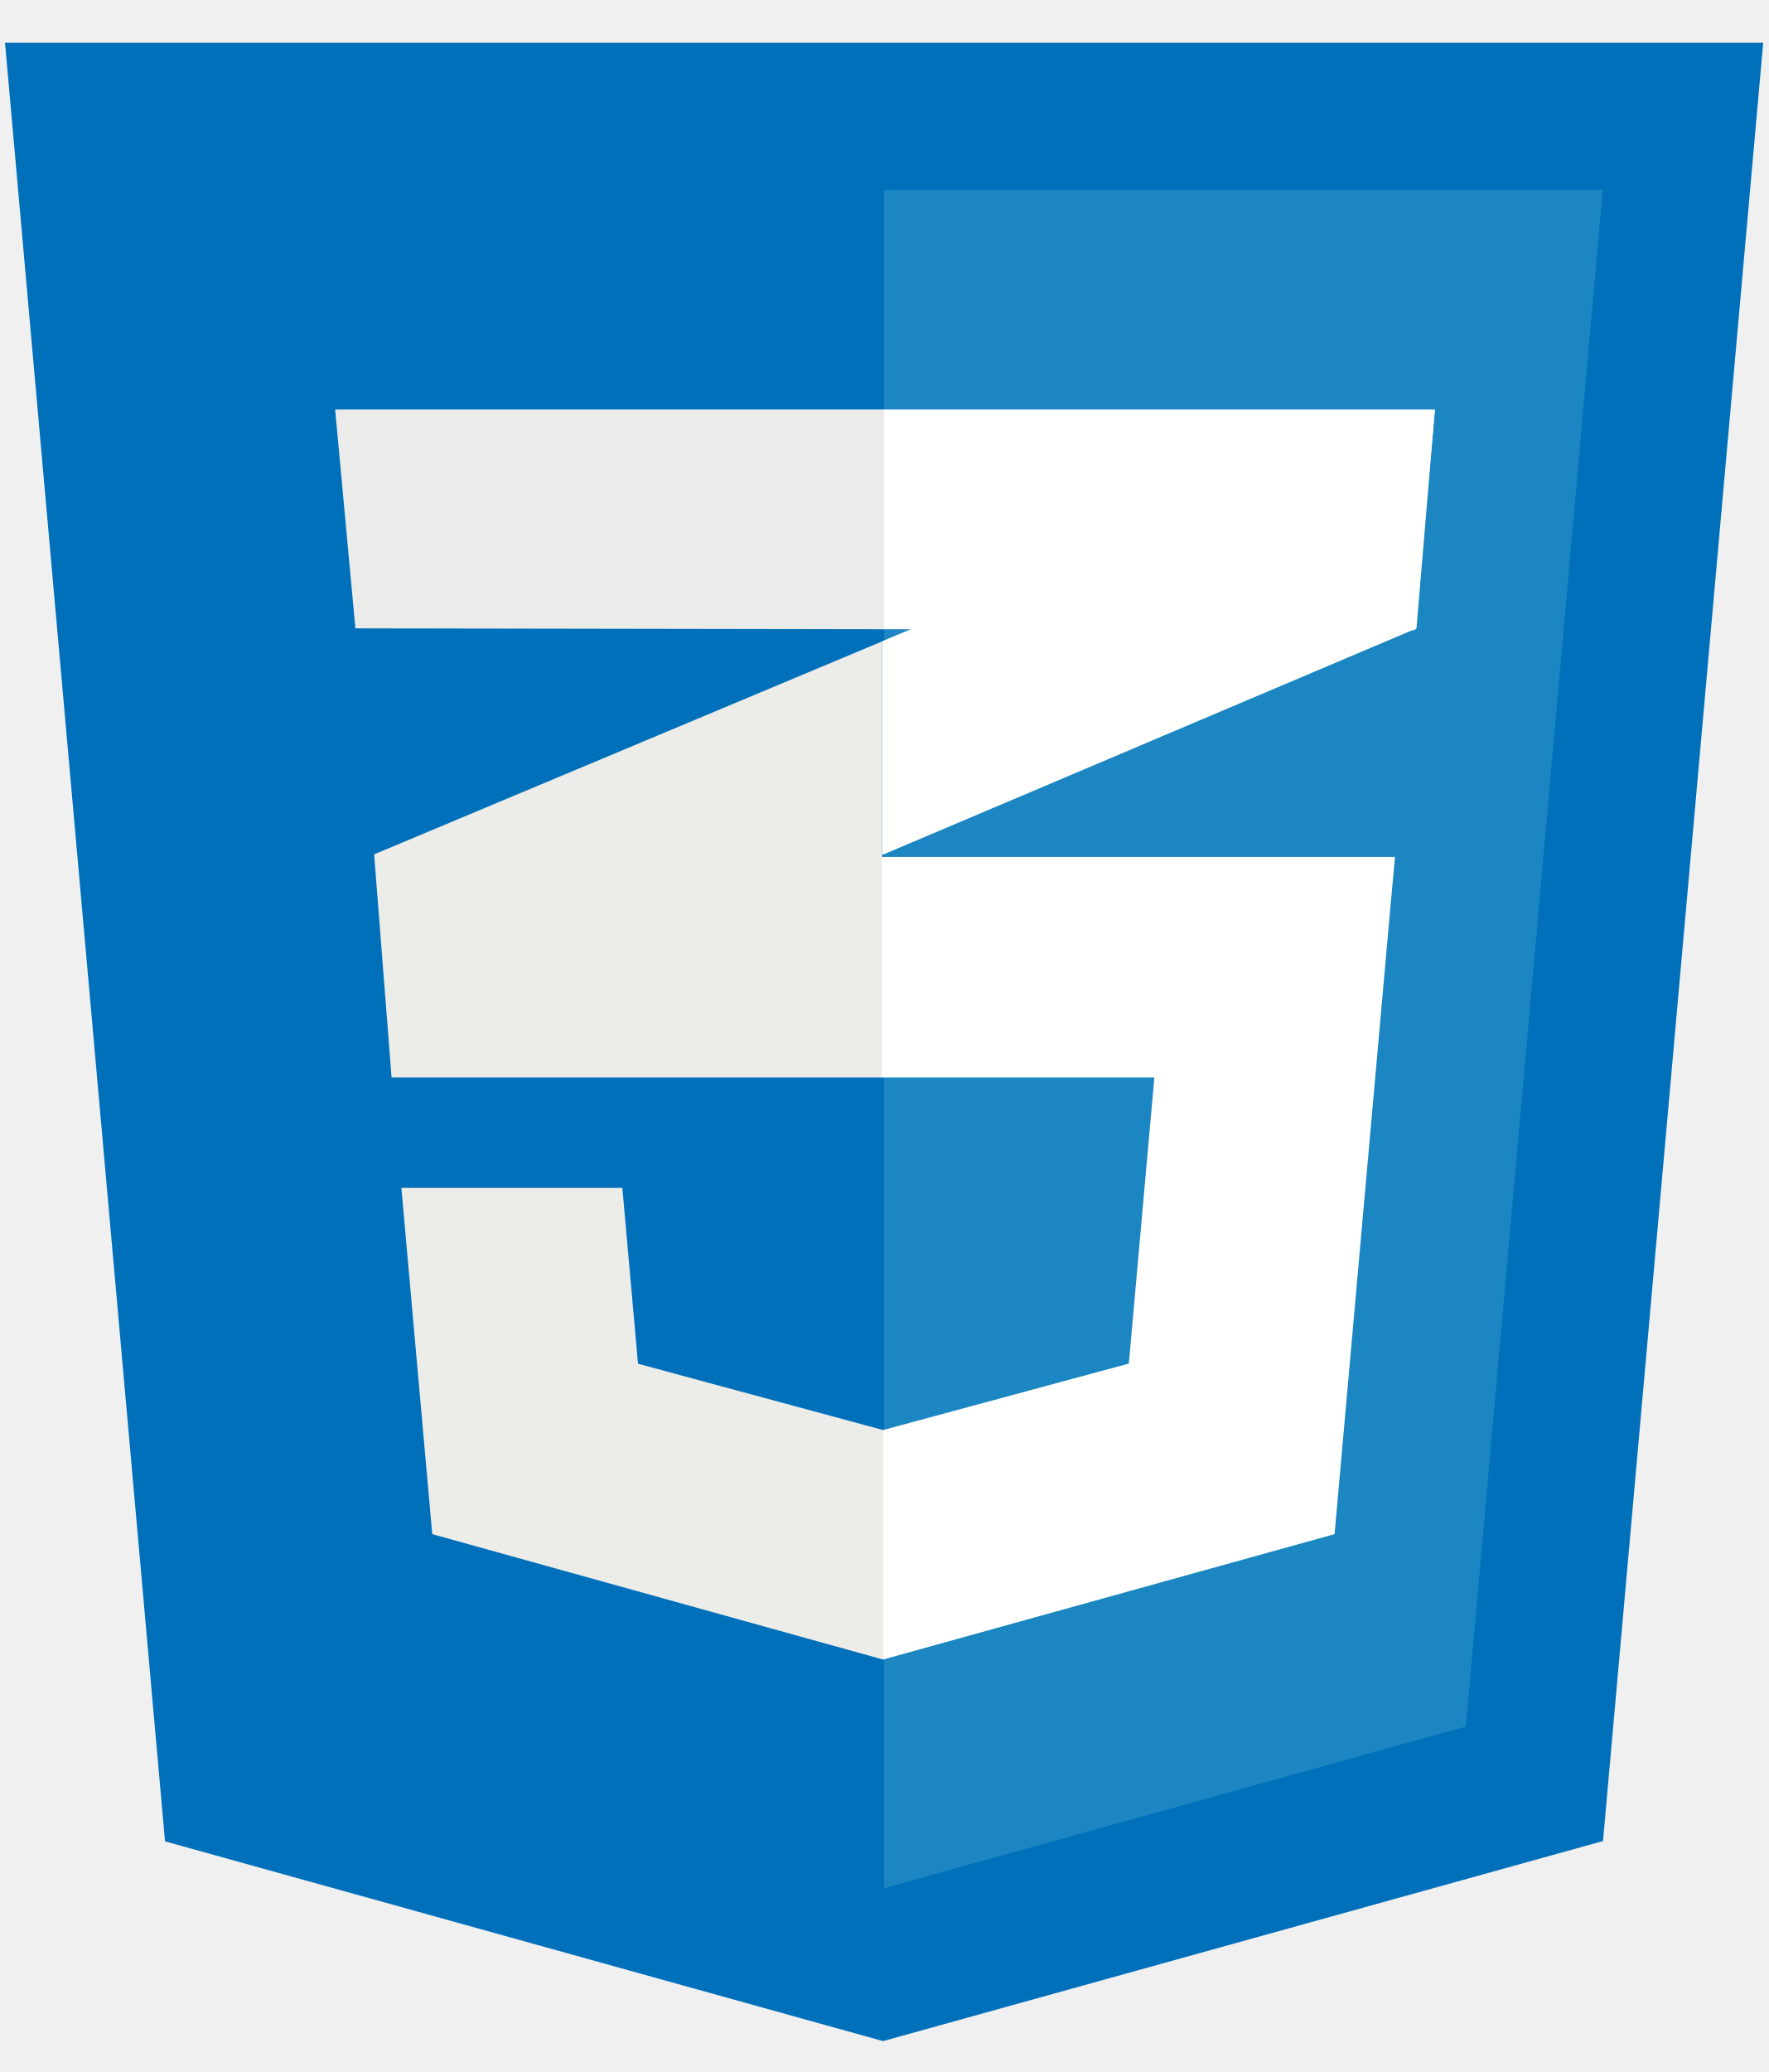
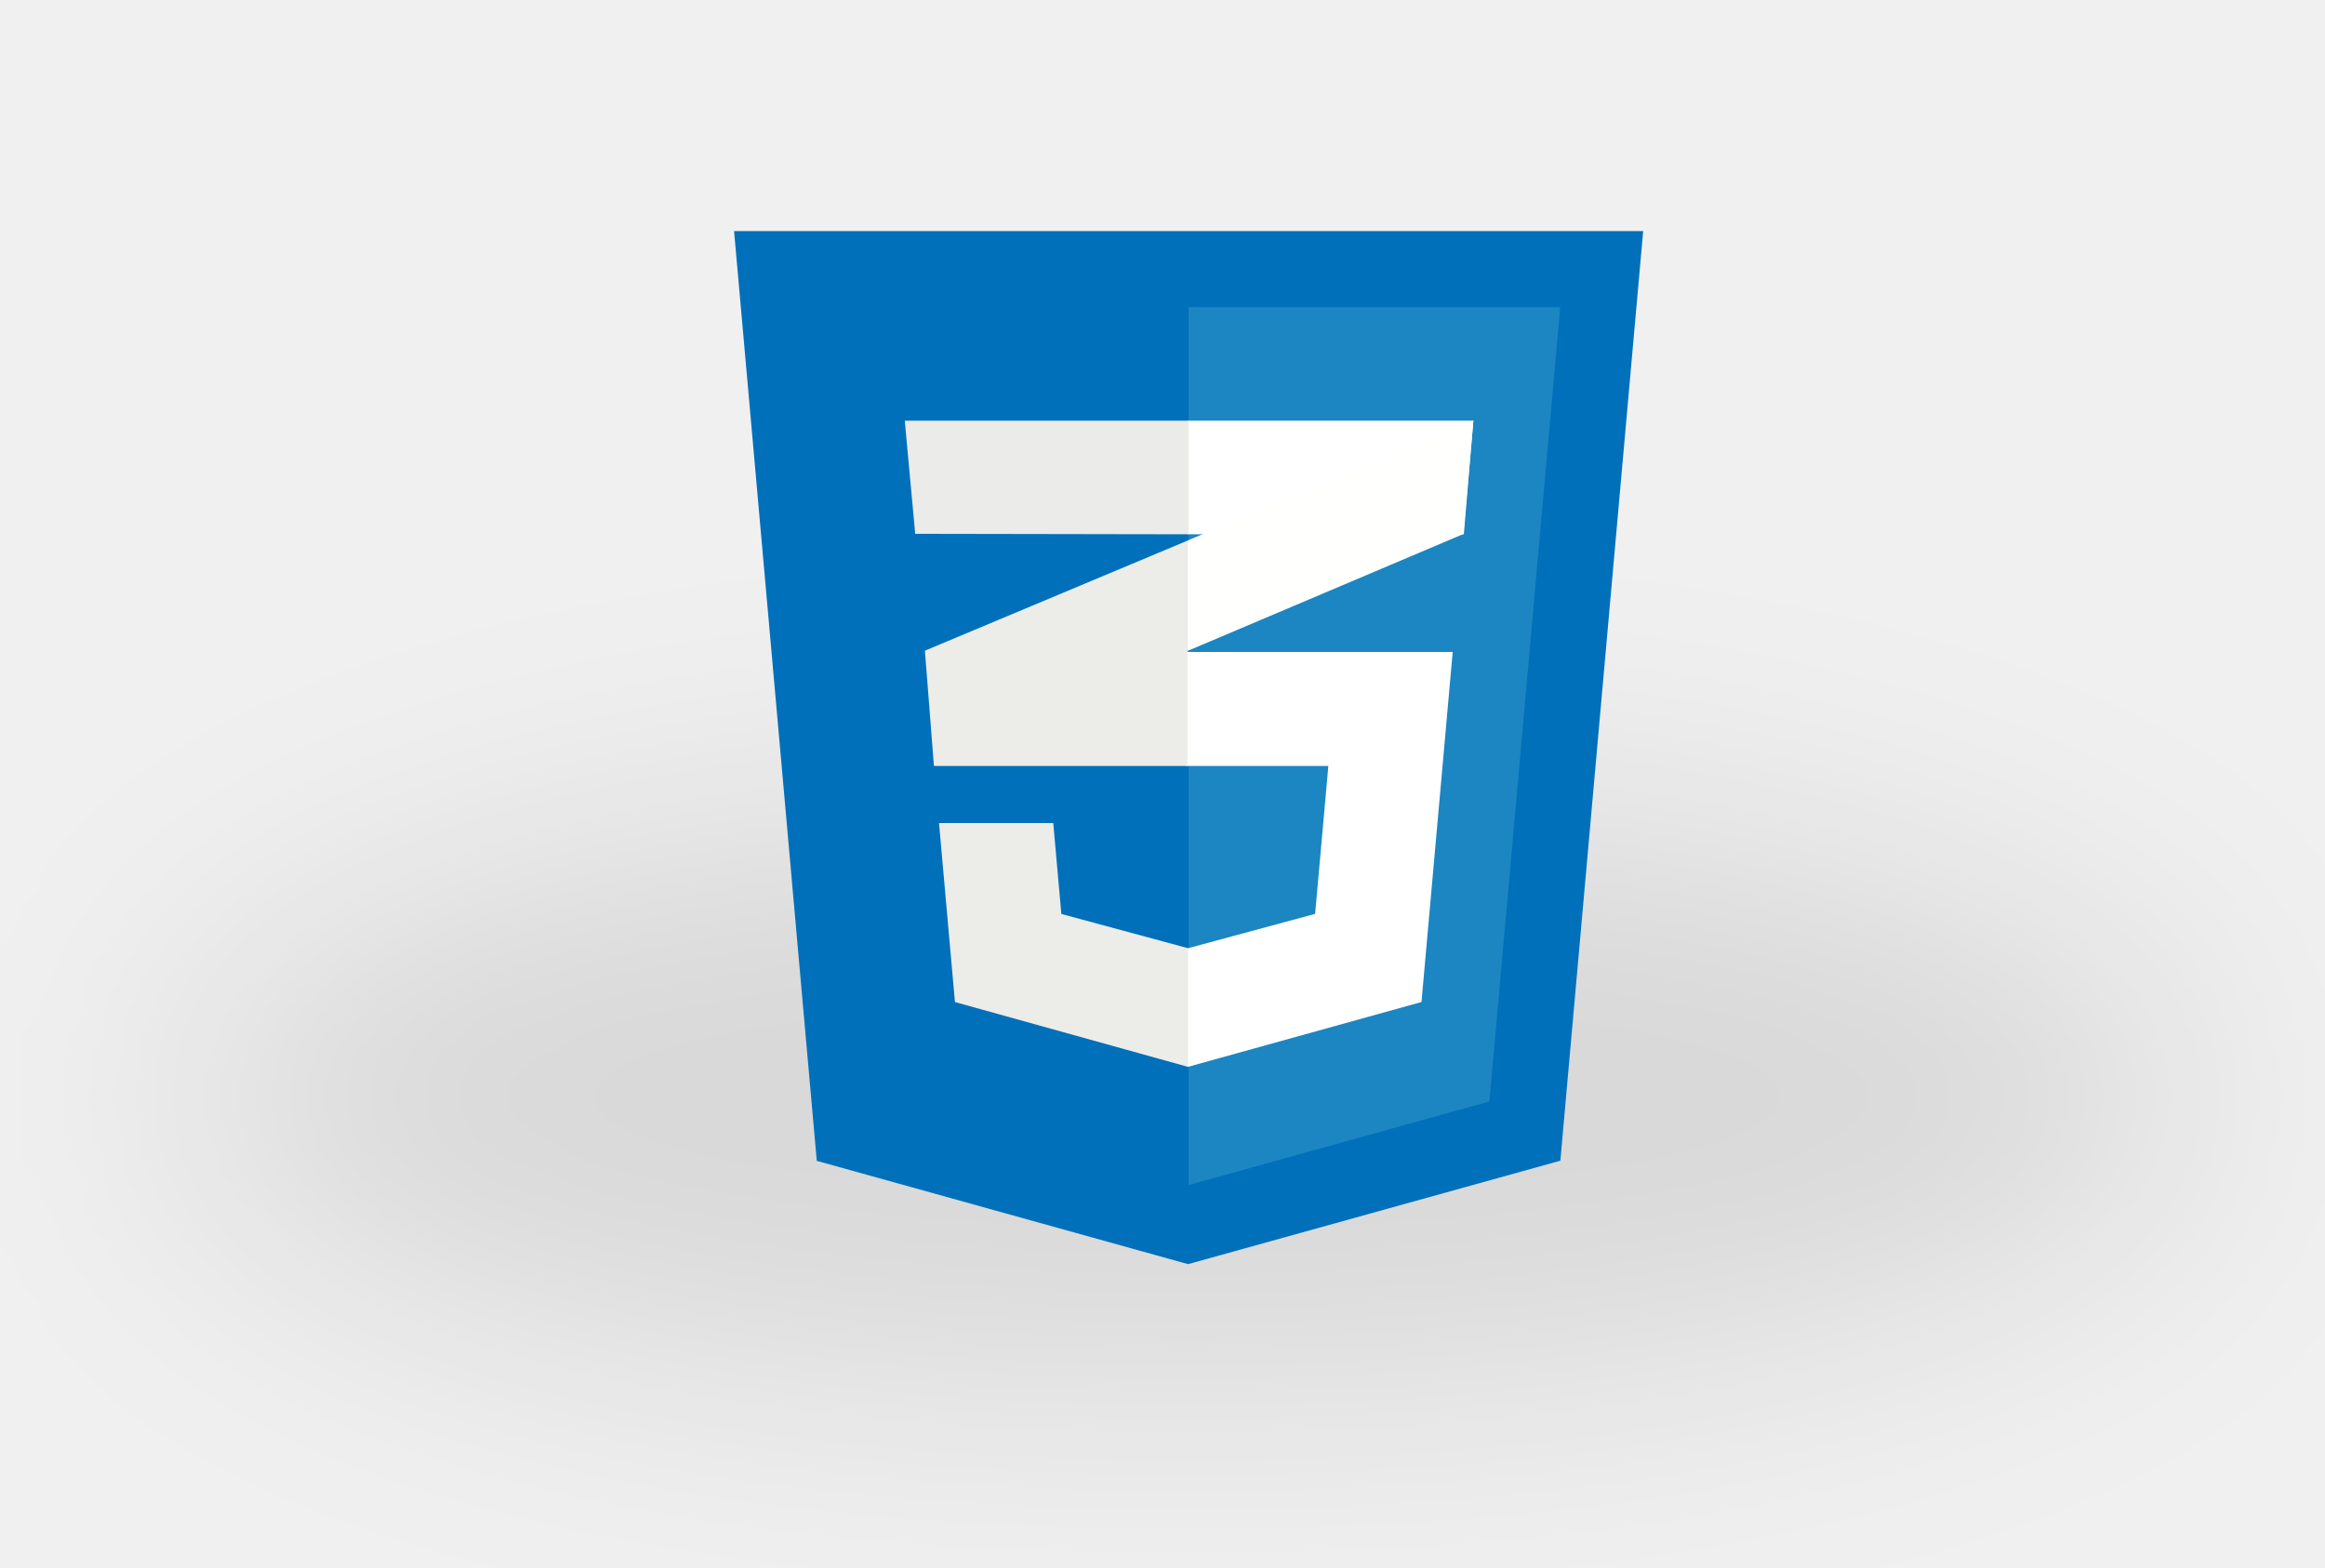
- <svg xmlns="http://www.w3.org/2000/svg" width="35px" height="41px" viewBox="0 0 35 41" version="1.1">
-   <defs />
-   <g id="Page-1" stroke="none" stroke-width="1" fill="none" fill-rule="evenodd">
-     <g id="css" transform="translate(0.042267, 0.784761)">
-       <path d="M3.224,35.651 L0.057,0.062 L34.857,0.062 L31.686,35.645 L17.436,39.604 L3.224,35.651" id="Fill-1" fill="#0070BA" />
-       <path d="M17.457,36.578 L28.972,33.38 L31.682,2.972 L17.457,2.972 L17.457,36.578" id="Fill-2" fill="#1B86C1" />
-       <path d="M17.457,27.507 L17.438,27.513 L12.586,26.2 L12.276,22.719 L7.902,22.719 L8.513,29.572 L17.437,32.054 L17.457,32.049 L17.457,27.507" id="Fill-4" fill="#ECECE9" />
-       <path d="M17.362,20.536 L22.806,20.536 L22.301,26.197 L17.442,27.511 L17.442,32.052 L26.373,29.572 L27.462,17.344 L27.569,16.172 L17.362,16.172 L17.362,20.536 Z" id="Fill-9" fill="#FFFFFF" />
-       <path d="M17.417,11.666 L27.969,11.683 L28.056,10.701 L28.255,8.489 L28.359,7.318 L17.417,7.318 L17.417,11.666 Z" id="Fill-11" fill="#FFFFFF" />
-       <path d="M17.417,11.904 L28.359,7.318 L27.994,11.65 L17.422,16.132 L17.422,20.497 L17.417,20.497 L17.417,11.904 L17.417,11.904 Z" id="Fill-13" fill="#FFFFFE" />
-       <path d="M6.992,11.649 L6.591,7.318 L17.457,7.318 L17.457,11.666 L6.992,11.649 Z" id="Fill-12" fill="#EBEBE9" />
-       <path d="M7.363,16.121 L7.708,20.536 L17.417,20.536 L17.417,11.907 L7.363,16.121 Z" id="Fill-3" fill="#ECECE9" />
-     </g>
+ <svg xmlns="http://www.w3.org/2000/svg" width="89" height="60" viewBox="0 0 89 60">
+   <defs>
+     <filter x="-50%" y="-50%" width="200%" height="200%" filterUnits="objectBoundingBox" id="a">
+       <feGaussianBlur stdDeviation="5.09" in="SourceGraphic" result="blur" />
+     </filter>
+   </defs>
+   <g fill="none" fill-rule="evenodd">
+     <path d="M38.743 22.825c21.397 0 38.743-5.11 38.743-11.412C77.486 5.11 60.14 0 38.743 0 17.346 0 0 5.11 0 11.413s17.346 11.412 38.743 11.412z" transform="translate(6.719 30.559)" fill-opacity=".1" filter="url(#a)" fill="#000" />
+     <path d="M31.266 44.436L28.1 8.846h34.8L59.73 44.43l-14.252 3.96-14.212-3.954" fill="#0070BA" />
+     <path d="M45.5 45.363l11.515-3.2 2.71-30.406H45.498v33.606" fill="#1B86C1" />
+     <path d="M45.5 36.292l-.02.005-4.852-1.312-.31-3.48h-4.373l.61 6.852 8.924 2.482.02-.007v-4.54" fill="#ECECE9" />
+     <path d="M45.404 29.32h5.445l-.507 5.662-4.86 1.314v4.54l8.932-2.48 1.09-12.228.106-1.172H45.405v4.365zM45.46 20.45l10.55.017.09-.98.197-2.214.104-1.17H45.46v4.348z" fill="#FFF" />
+     <path d="M45.46 20.69L56.4 16.1l-.363 4.333-10.572 4.482v4.364h-.006v-8.59z" fill="#FFFFFE" />
+     <path d="M35.034 20.434l-.4-4.332h10.865v4.35l-10.466-.018z" fill="#EBEBE9" />
+     <path d="M35.405 24.906l.345 4.415h9.71v-8.628l-10.055 4.214z" fill="#ECECE9" />
  </g>
</svg>
